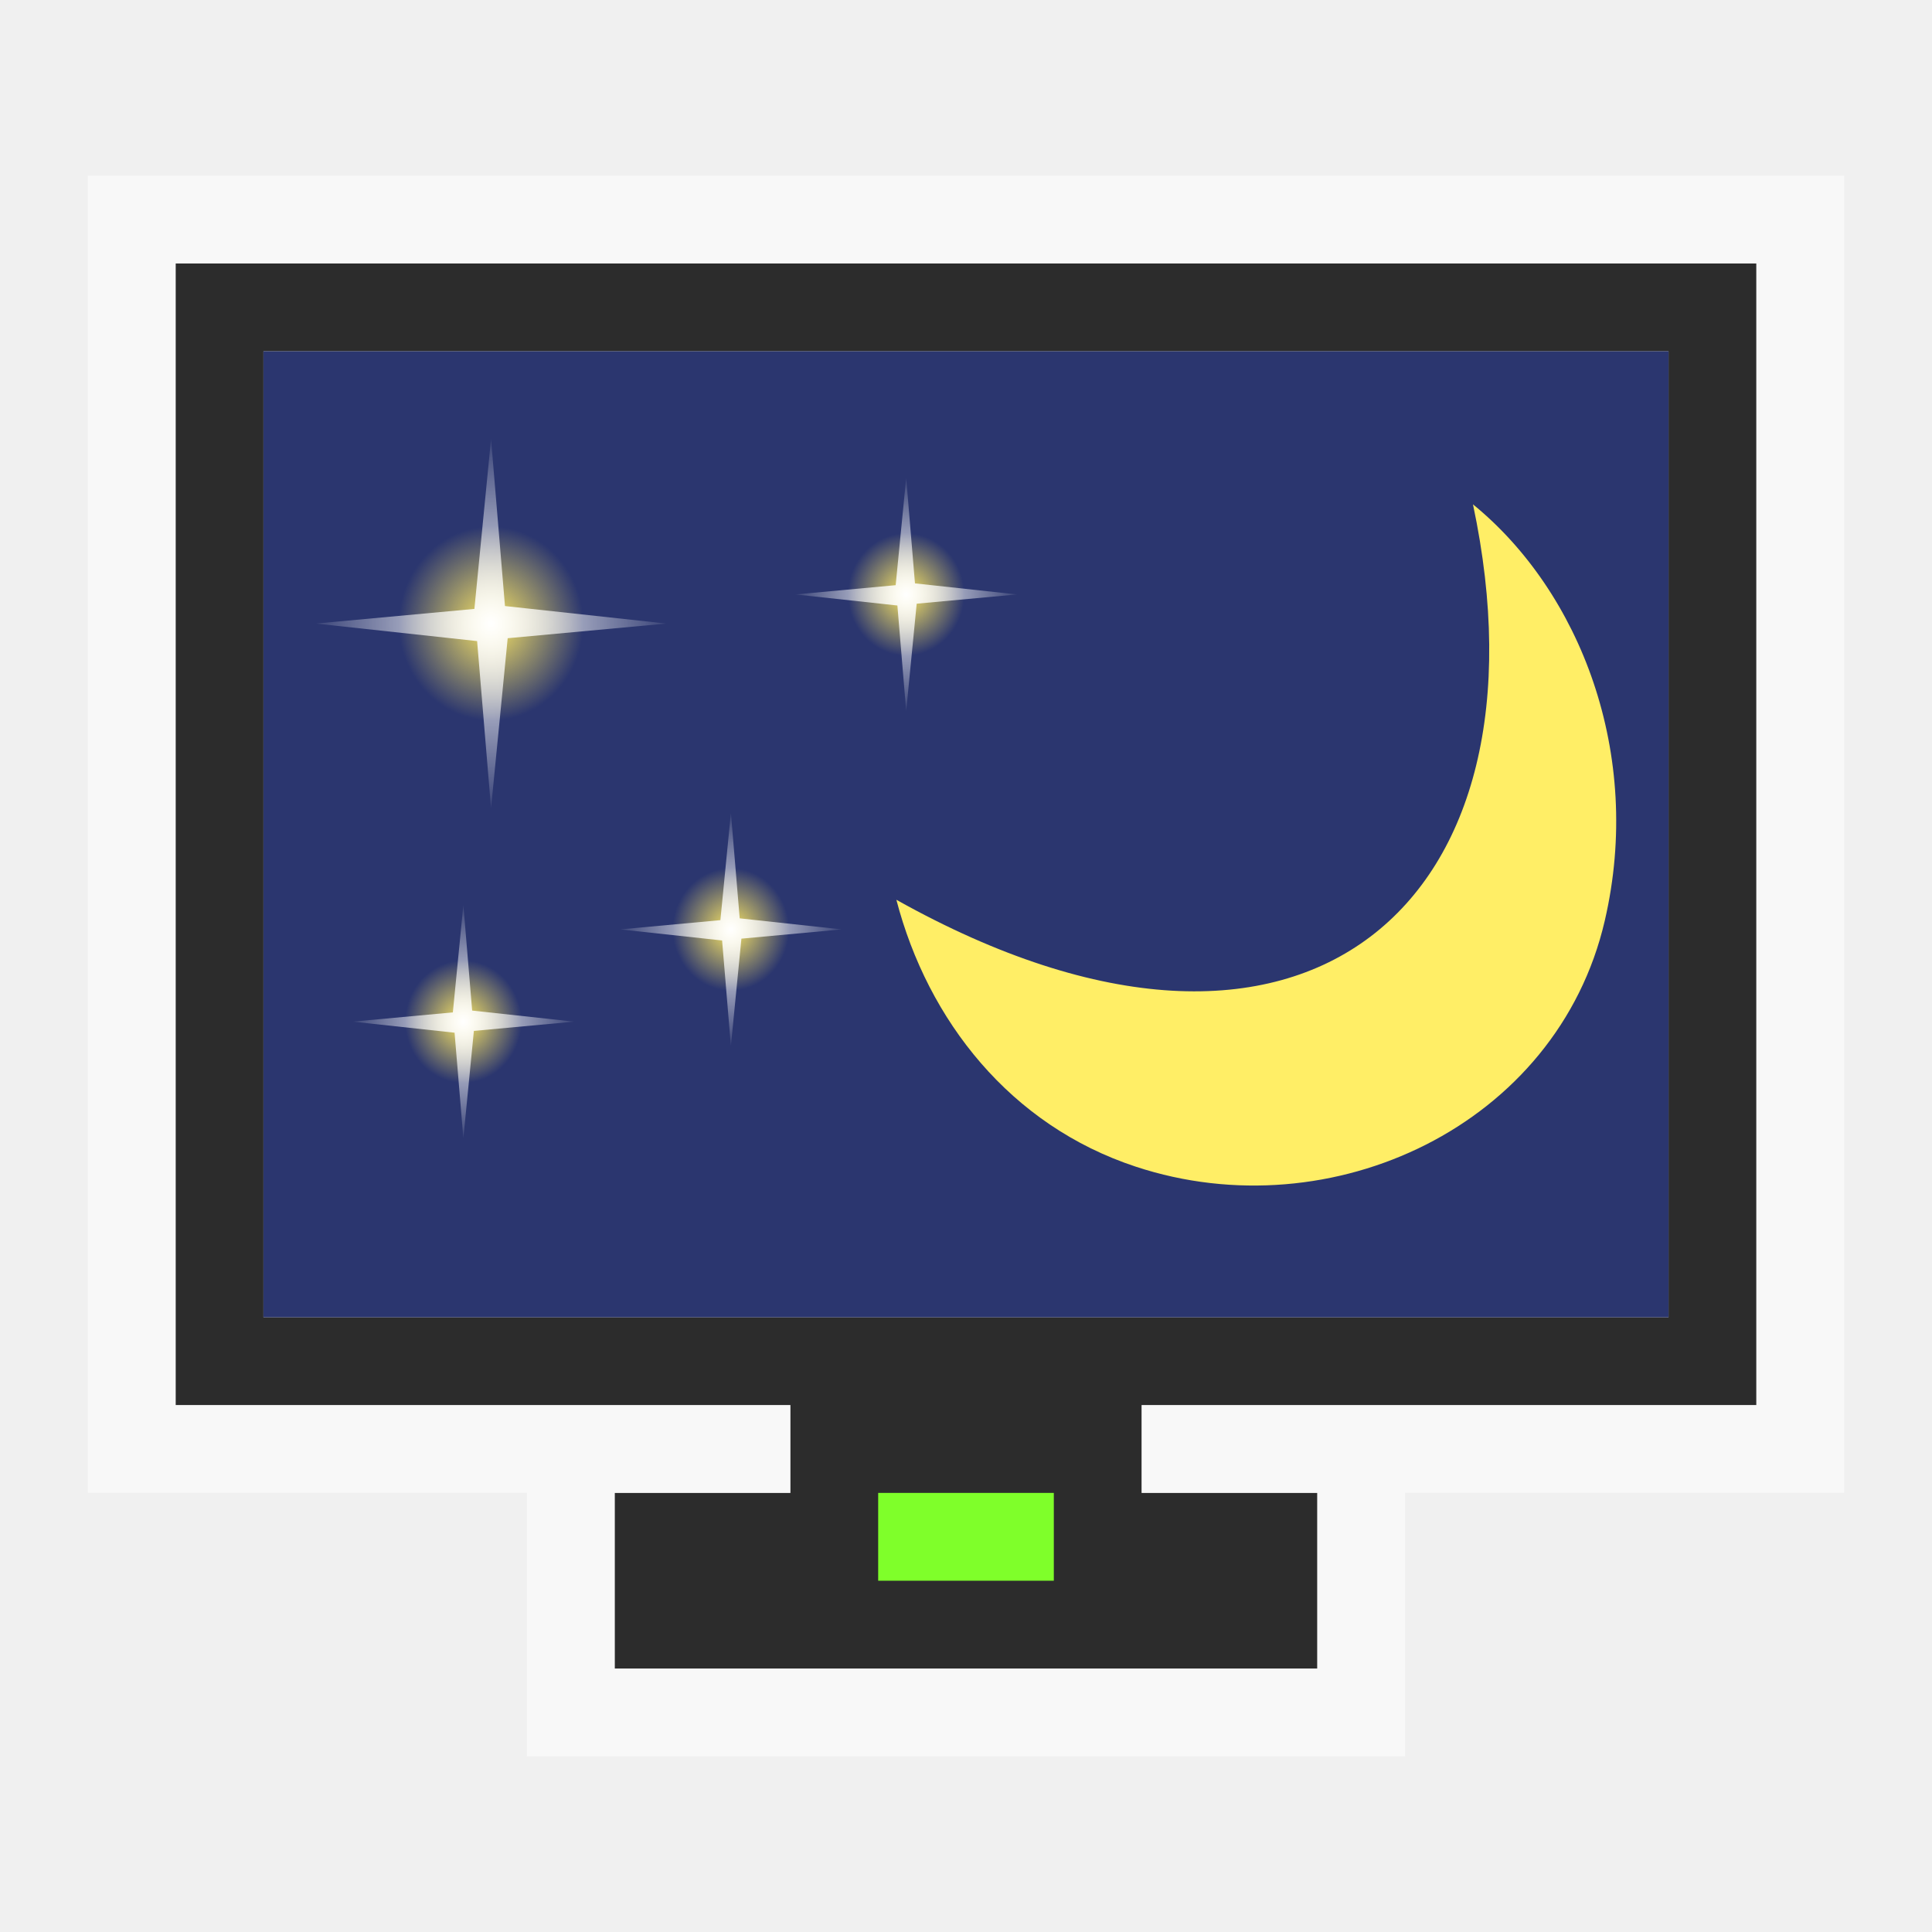
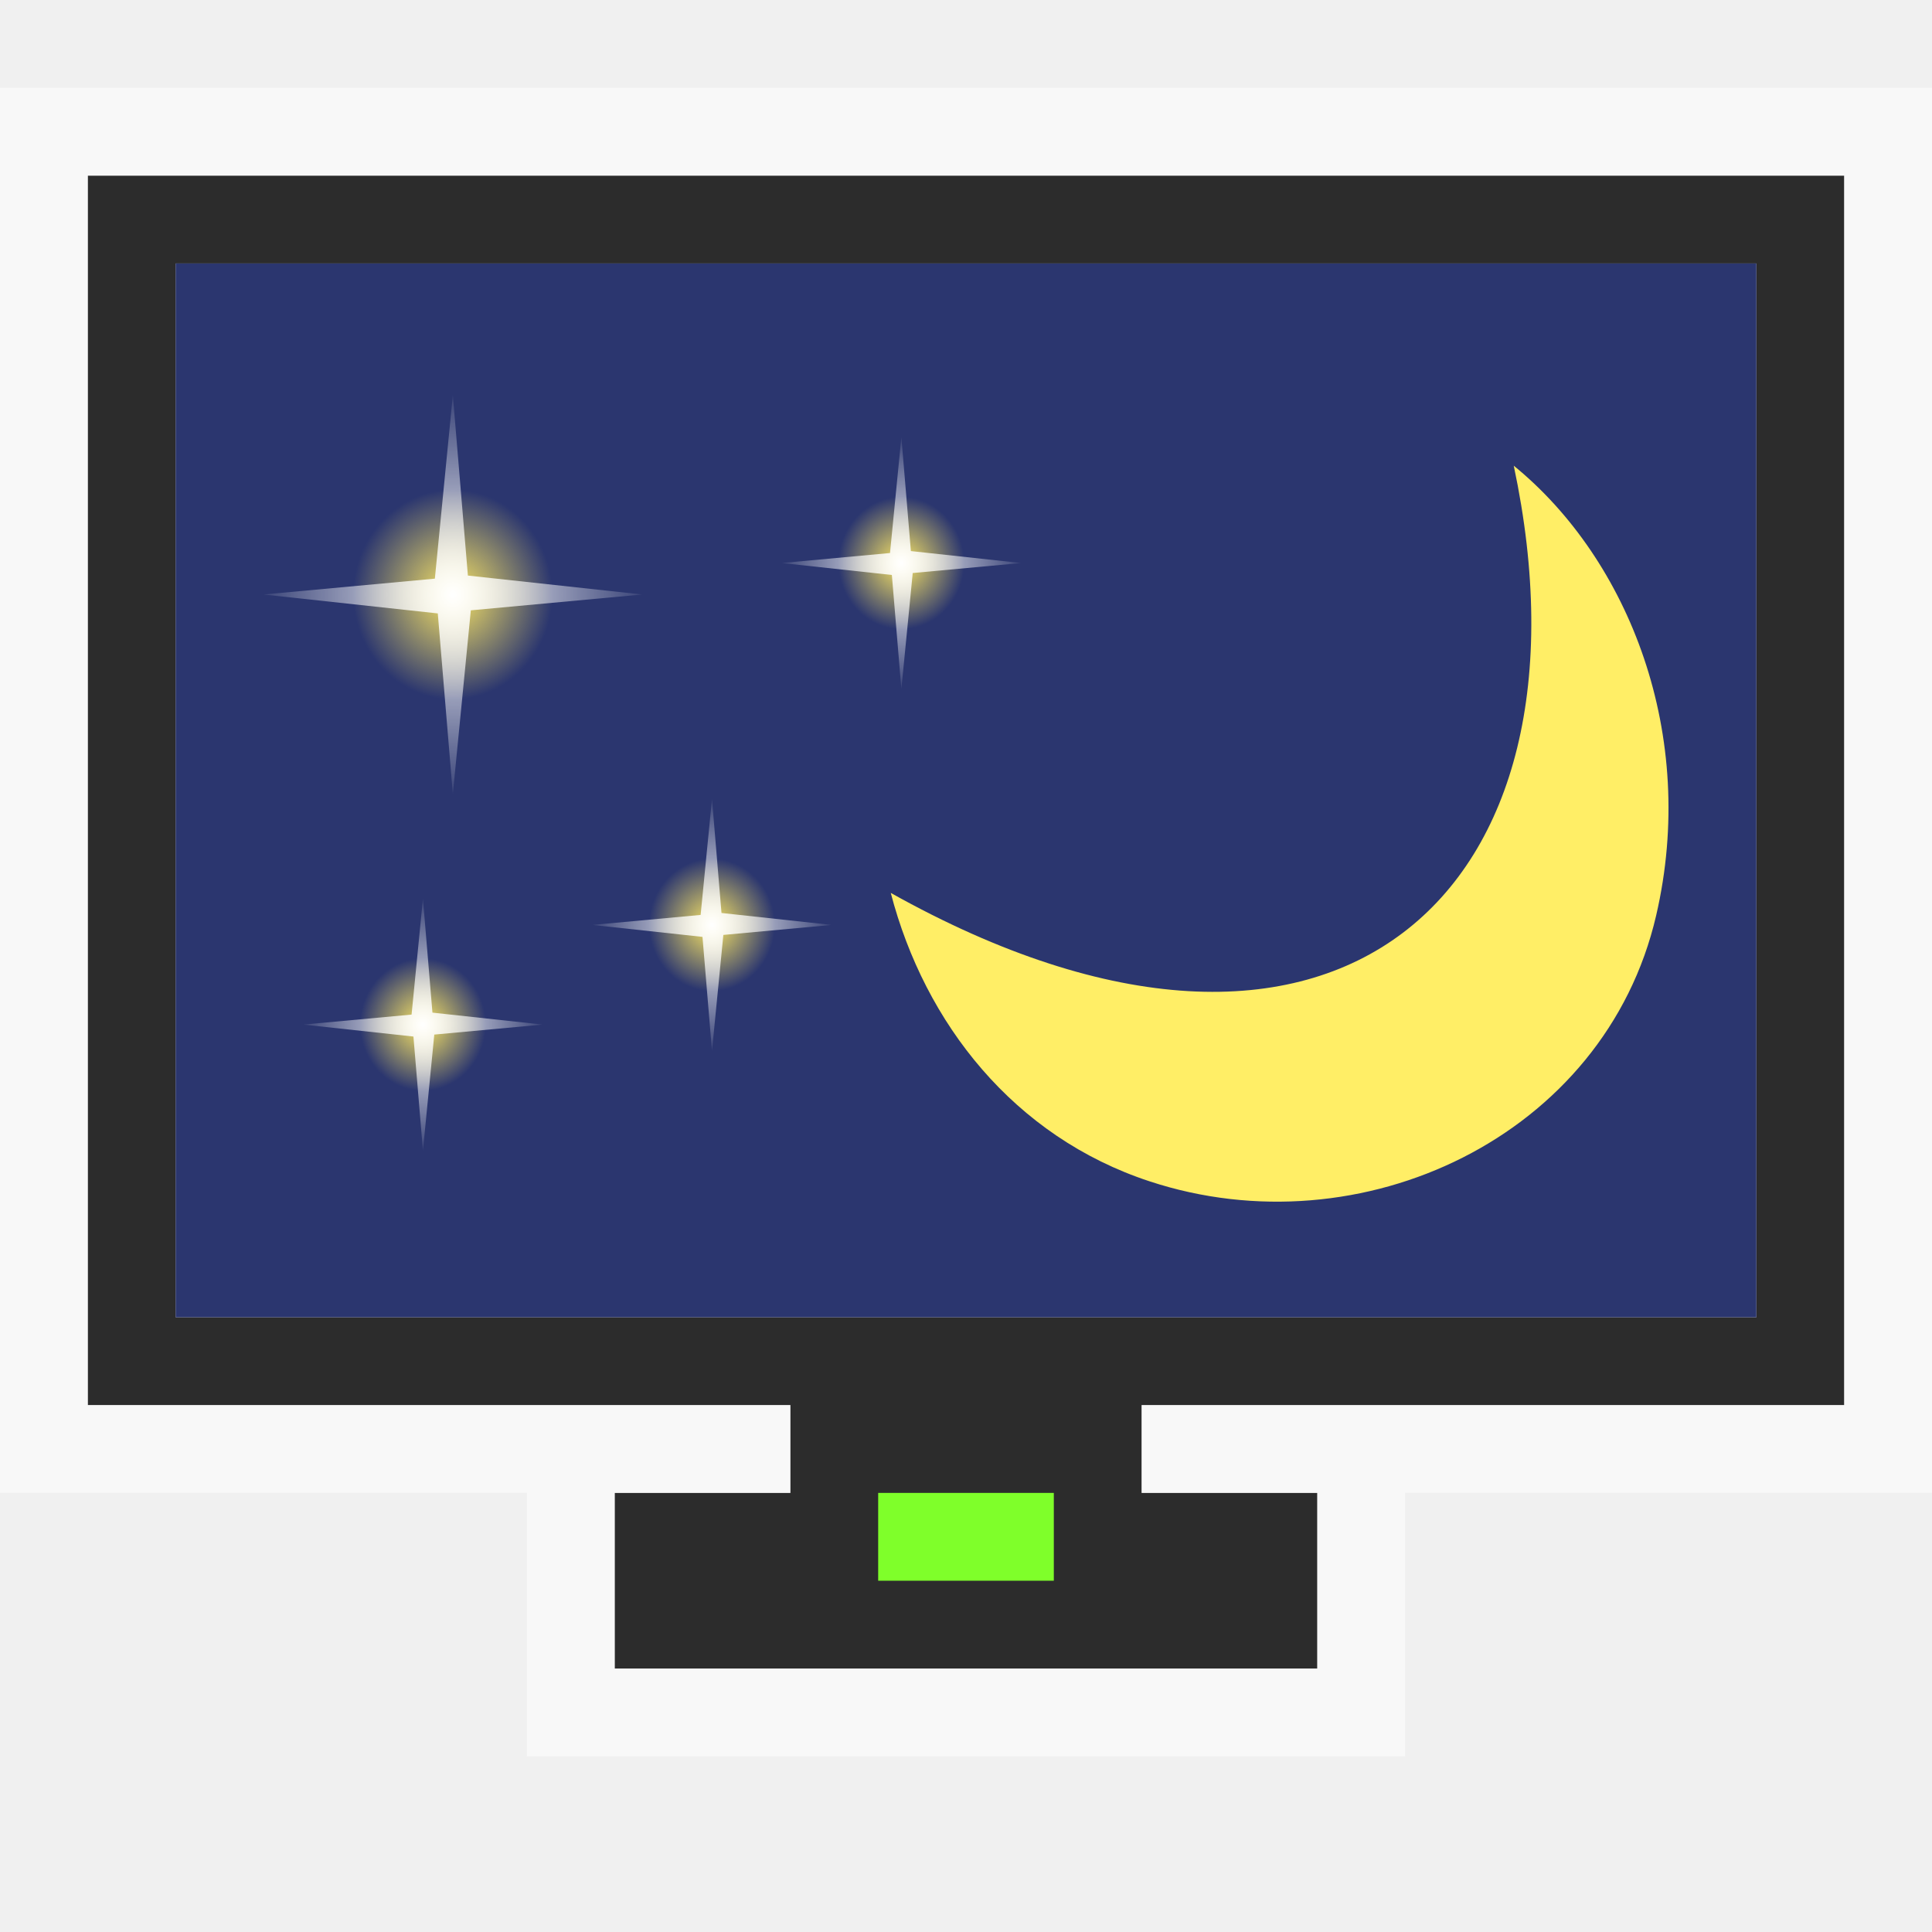
<svg xmlns="http://www.w3.org/2000/svg" xmlns:xlink="http://www.w3.org/1999/xlink" version="1.1" viewBox="0 0 22 22">
  <defs>
    <linearGradient id="linearGradient2541">
      <stop offset="0" style="stop-color:#fee964" />
      <stop offset="1" style="stop-color:#fee964;stop-opacity:0" />
    </linearGradient>
    <linearGradient id="linearGradient3737">
      <stop offset="0" style="stop-color:#fff" />
      <stop offset="1" style="stop-color:#fff;stop-opacity:0" />
    </linearGradient>
-     <radialGradient fx="16.087" fy="13.97" cx="16.087" cy="13.97" r="1.768" id="radialGradient2547" xlink:href="#linearGradient2541" gradientUnits="userSpaceOnUse" />
-     <radialGradient fx="13.612" fy="11.584" cx="13.612" cy="11.584" gradientTransform="matrix(1.952381,0,0,1.952381,-12.96362,-11.03238)" r="1.856" id="radialGradient2561" xlink:href="#linearGradient3737" gradientUnits="userSpaceOnUse" />
-     <radialGradient fx="16.087" fy="13.97" cx="16.087" cy="13.97" r="1.768" id="radialGradient2559" xlink:href="#linearGradient2541" gradientUnits="userSpaceOnUse" />
-     <radialGradient fx="13.612" fy="11.584" cx="13.612" cy="11.584" gradientTransform="matrix(1.952381,0,0,1.952381,-12.96362,-11.03238)" r="1.856" id="radialGradient2529" xlink:href="#linearGradient3737" gradientUnits="userSpaceOnUse" />
-     <radialGradient fx="16.087" fy="13.97" cx="16.087" cy="13.97" r="1.768" id="radialGradient2582" xlink:href="#linearGradient2541" gradientUnits="userSpaceOnUse" />
    <radialGradient fx="13.612" fy="11.584" cx="13.612" cy="11.584" gradientTransform="matrix(1.952381,0,0,1.952381,-12.96362,-11.03238)" r="1.856" id="radialGradient2584" xlink:href="#linearGradient3737" gradientUnits="userSpaceOnUse" />
    <radialGradient fx="16.087" fy="13.97" cx="16.087" cy="13.97" r="1.768" id="radialGradient2569" xlink:href="#linearGradient2541" gradientUnits="userSpaceOnUse" />
+     <radialGradient fx="16.087" fy="13.97" cx="16.087" cy="13.97" r="1.768" id="radialGradient2582" xlink:href="#linearGradient2541" gradientUnits="userSpaceOnUse" />
+     <radialGradient fx="13.612" fy="11.584" cx="13.612" cy="11.584" gradientTransform="matrix(1.952381,0,0,1.952381,-12.96362,-11.03238)" r="1.856" id="radialGradient2529" xlink:href="#linearGradient3737" gradientUnits="userSpaceOnUse" />
    <radialGradient fx="13.612" fy="11.584" cx="13.612" cy="11.584" gradientTransform="matrix(1.952381,0,0,1.952381,-12.96362,-11.03238)" r="1.856" id="radialGradient2571" xlink:href="#linearGradient3737" gradientUnits="userSpaceOnUse" />
+     <radialGradient fx="16.087" fy="13.97" cx="16.087" cy="13.97" r="1.768" id="radialGradient2547" xlink:href="#linearGradient2541" gradientUnits="userSpaceOnUse" />
+     <radialGradient fx="16.087" fy="13.97" cx="16.087" cy="13.97" r="1.768" id="radialGradient2559" xlink:href="#linearGradient2541" gradientUnits="userSpaceOnUse" />
+     <radialGradient fx="13.612" fy="11.584" cx="13.612" cy="11.584" gradientTransform="matrix(1.952381,0,0,1.952381,-12.96362,-11.03238)" r="1.856" id="radialGradient2561" xlink:href="#linearGradient3737" gradientUnits="userSpaceOnUse" />
  </defs>
-   <path style="fill:#2c2c2c" d="m 2,3 v 13 h 7 v 1 H 7 v 2 h 8 v -2 h -2 v -1 h 7 V 3 Z M 3,4 H 19 V 15 H 3 Z" />
-   <path style="opacity:.5;fill:#fff" d="M 1,2 V 17 H 9 V 16 H 2 V 3 h 18 v 13 h -7 v 1 h 8 V 2 Z m 5,15 v 3 h 10 v -3 h -1 v 2 H 7 v -2 z" />
+   <path style="fill:#2c2c2c" d="m 1,2 v 14 h 8 v 1 H 7 v 2 h 8 v -2 h -2 v -1 h 8 V 2 Z M 2,3 H 20 V 15 H 2 Z" />
+   <path style="opacity:.5;fill:#fff" d="M 0,1 V 17 H 9 V 16 H 1 V 2 h 20 v 14 h -8 v 1 h 9 V 1 Z m 6,16 v 3 h 10 v -3 h -1 v 2 H 7 v -2 z" />
  <path style="fill:#7fff2a" d="m 10,17 h 2 v 1 h -2 z" />
-   <path style="fill:#2b366f;stroke-width:1.182" d="M 3,4 H 19 V 15 H 3 Z" />
-   <g style="color:#000" transform="matrix(1.292768,0,0,1.292768,0.5655864,1.074948)">
+   <path style="fill:#2b366f;stroke-width:1.182" d="M 2,3 H 20 V 15 H 2 Z" />
+   <g style="color:#000" transform="matrix(1.39674,0,0,1.39674,-0.2736153,0.2592705)">
    <path style="fill:#fe6" d="M 12.537,3.611 C 13.278,7.097 11.078,9.12 7.458,7.094 7.736,8.16 8.464,9.082 9.567,9.445 11.292,10.014 13.28,9.081 13.698,7.278 14.039,5.808 13.479,4.379 12.537,3.611 Z" />
    <g transform="matrix(0.4596787,0,0,0.4837823,-2.369378,-0.9430451)">
      <circle cx="16.087" cy="13.97" style="fill:url(#radialGradient2547);stroke-width:2" r="1.768" transform="translate(-2.474874,-2.386485)" />
      <path style="fill:url(#radialGradient2529)" d="m 16.971,11.584 -3.04,.267 -.319,3.092 -.267,-3.04 -3.092,-.319 3.04,-.267 .319,-3.092 .267,3.04 z " />
    </g>
    <g transform="matrix(0.2903234,0,0,0.3055468,3.592577,0.8650719)">
      <circle cx="16.087" cy="13.97" style="fill:url(#radialGradient2559);stroke-width:2" r="1.768" transform="translate(-2.474874,-2.386485)" />
      <path style="fill:url(#radialGradient2561)" d="m 16.971,11.584 -3.04,.267 -.319,3.092 -.267,-3.04 -3.092,-.319 3.04,-.267 .319,-3.092 .267,3.04 z " />
    </g>
    <g transform="matrix(0.2903234,0,0,0.3055468,2.048629,3.815561)">
      <circle cx="16.087" cy="13.97" style="fill:url(#radialGradient2569);stroke-width:2" r="1.768" transform="translate(-2.474874,-2.386485)" />
      <path style="fill:url(#radialGradient2571)" d="m 16.971,11.584 -3.04,.267 -.319,3.092 -.267,-3.04 -3.092,-.319 3.04,-.267 .319,-3.092 .267,3.04 z " />
    </g>
    <g transform="matrix(0.2903234,0,0,0.3055468,-0.307926,4.628013)">
      <circle cx="16.087" cy="13.97" style="fill:url(#radialGradient2582);stroke-width:2" r="1.768" transform="translate(-2.474874,-2.386485)" />
      <path style="fill:url(#radialGradient2584)" d="m 16.971,11.584 -3.04,.267 -.319,3.092 -.267,-3.04 -3.092,-.319 3.04,-.267 .319,-3.092 .267,3.04 z " />
    </g>
  </g>
</svg>
